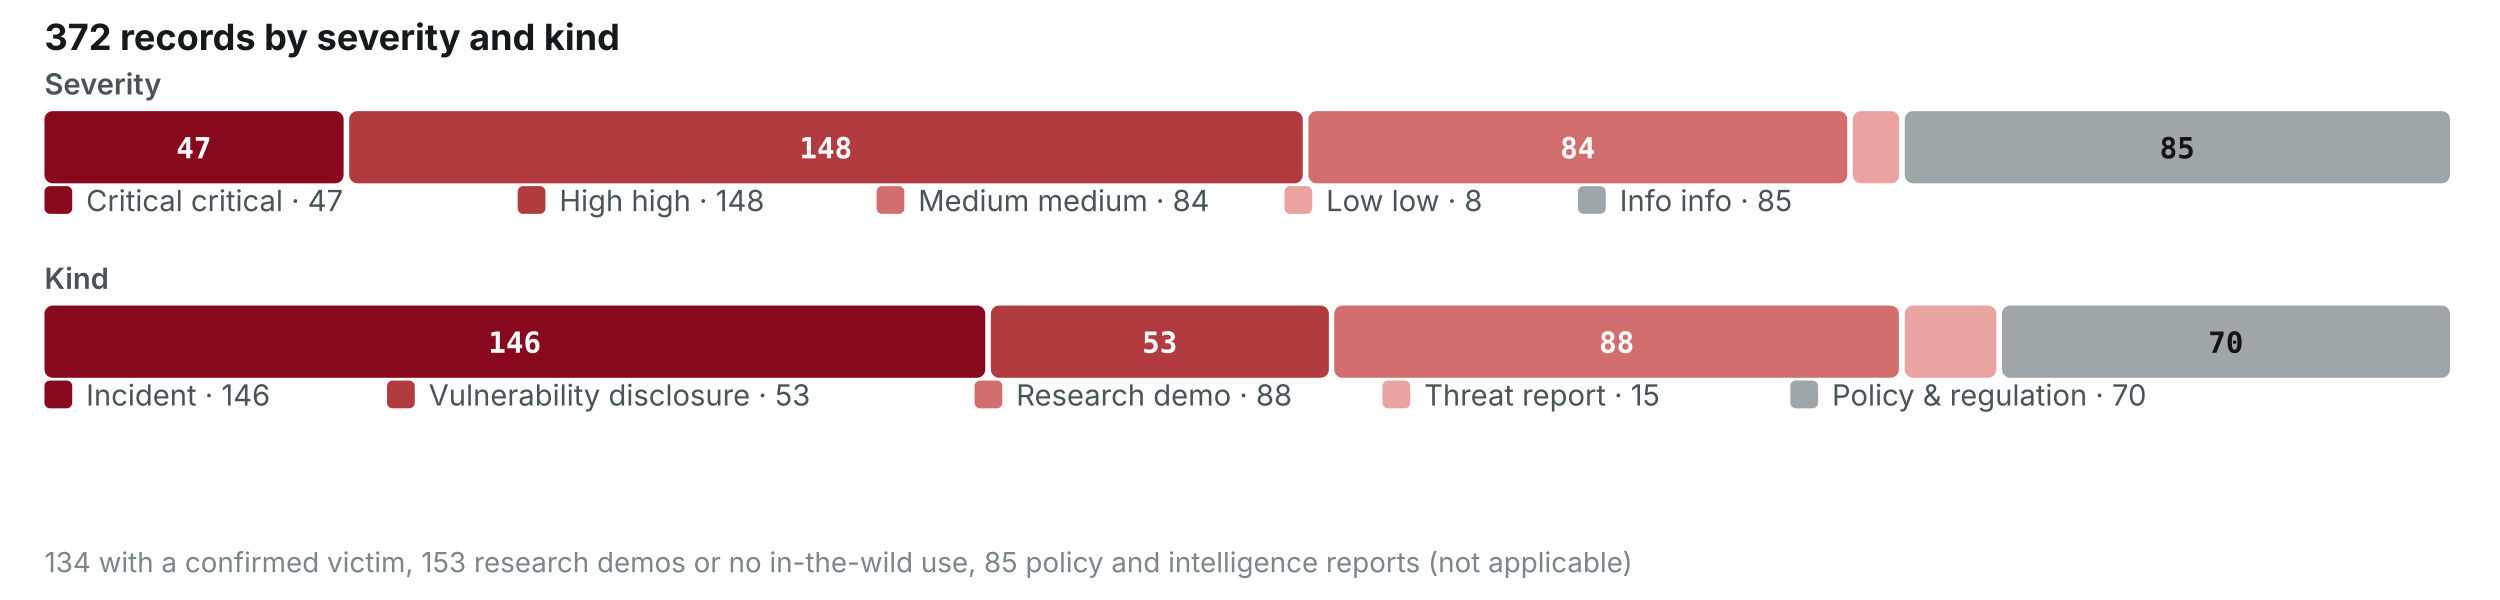
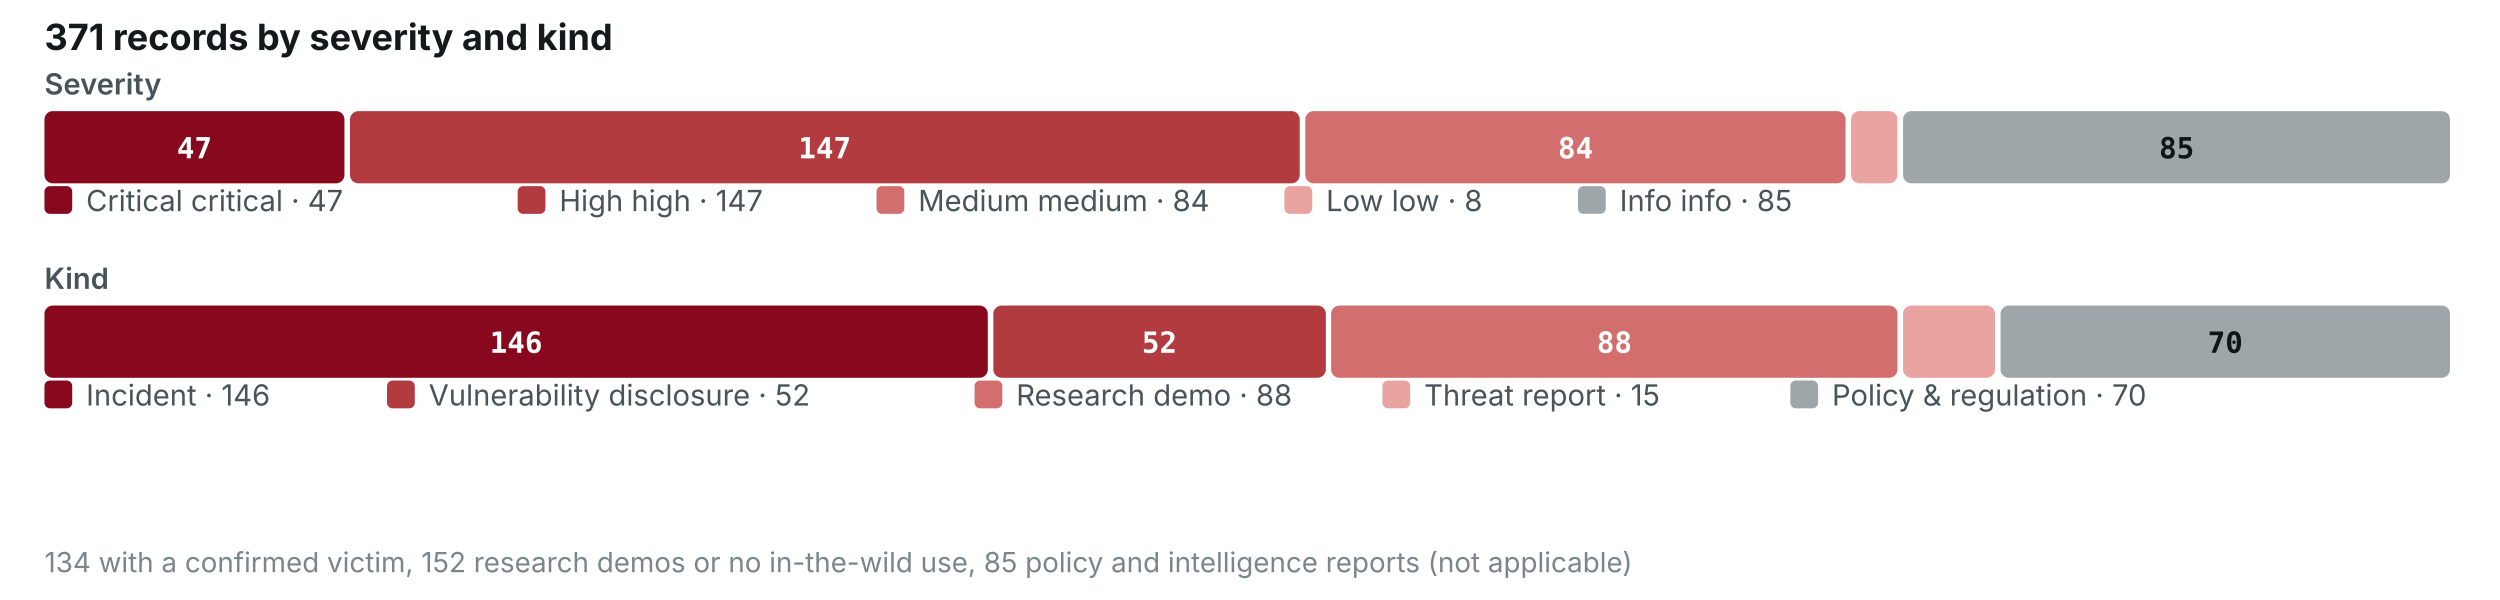
<svg xmlns="http://www.w3.org/2000/svg" viewBox="0 0 900 216" width="900" height="216" role="img" font-family="ui-sans-serif,-apple-system,'Segoe UI','PingFang SC','Microsoft YaHei',sans-serif">
  <rect width="900" height="216" fill="#FFFFFF" />
-   <text x="16" y="18" font-size="13" font-weight="700" fill="#141A1C">372 records by severity and kind</text>
+   <text x="16" y="18" font-size="13" font-weight="700" fill="#141A1C">371 records by severity and kind</text>
  <text x="16" y="34" font-size="10.5" fill="#48545A" font-weight="600">Severity</text>
-   <rect x="16.0" y="40" width="107.7" height="26" rx="3" fill="#88091D" />
-   <text x="69.8" y="57" font-size="10.5" text-anchor="middle" font-family="ui-monospace,'SF Mono','Cascadia Mono','Consolas',monospace" font-weight="700" fill="#FFFFFF">47</text>
-   <rect x="125.7" y="40" width="343.3" height="26" rx="3" fill="#B23B40" />
-   <text x="297.3" y="57" font-size="10.5" text-anchor="middle" font-family="ui-monospace,'SF Mono','Cascadia Mono','Consolas',monospace" font-weight="700" fill="#FFFFFF">148</text>
-   <rect x="471.0" y="40" width="194.0" height="26" rx="3" fill="#D26F6E" />
-   <text x="568.0" y="57" font-size="10.5" text-anchor="middle" font-family="ui-monospace,'SF Mono','Cascadia Mono','Consolas',monospace" font-weight="700" fill="#FFFFFF">84</text>
-   <rect x="667.0" y="40" width="16.7" height="26" rx="3" fill="#E9A4A1" />
-   <rect x="685.7" y="40" width="196.3" height="26" rx="3" fill="#9FA6AA" />
-   <text x="783.8" y="57" font-size="10.5" text-anchor="middle" font-family="ui-monospace,'SF Mono','Cascadia Mono','Consolas',monospace" font-weight="700" fill="#101617">85</text>
+   <rect x="16.0" y="40" width="108.0" height="26" rx="3" fill="#88091D" />
+   <text x="70.0" y="57" font-size="10.5" text-anchor="middle" font-family="ui-monospace,'SF Mono','Cascadia Mono','Consolas',monospace" font-weight="700" fill="#FFFFFF">47</text>
+   <rect x="126.0" y="40" width="341.9" height="26" rx="3" fill="#B23B40" />
+   <text x="296.9" y="57" font-size="10.5" text-anchor="middle" font-family="ui-monospace,'SF Mono','Cascadia Mono','Consolas',monospace" font-weight="700" fill="#FFFFFF">147</text>
+   <rect x="469.9" y="40" width="194.5" height="26" rx="3" fill="#D26F6E" />
+   <text x="567.2" y="57" font-size="10.5" text-anchor="middle" font-family="ui-monospace,'SF Mono','Cascadia Mono','Consolas',monospace" font-weight="700" fill="#FFFFFF">84</text>
+   <rect x="666.4" y="40" width="16.7" height="26" rx="3" fill="#E9A4A1" />
+   <rect x="685.1" y="40" width="196.9" height="26" rx="3" fill="#9FA6AA" />
+   <text x="783.6" y="57" font-size="10.5" text-anchor="middle" font-family="ui-monospace,'SF Mono','Cascadia Mono','Consolas',monospace" font-weight="700" fill="#101617">85</text>
  <rect x="16" y="67" width="10" height="10" rx="2" fill="#88091D" />
  <text x="31" y="76" font-size="10.5" fill="#48545A">Critical critical · 47</text>
  <rect x="186.36" y="67" width="10" height="10" rx="2" fill="#B23B40" />
-   <text x="201.36" y="76" font-size="10.5" fill="#48545A">High high · 148</text>
+   <text x="201.36" y="76" font-size="10.5" fill="#48545A">High high · 147</text>
  <rect x="315.56" y="67" width="10" height="10" rx="2" fill="#D26F6E" />
  <text x="330.56" y="76" font-size="10.5" fill="#48545A">Medium medium · 84</text>
  <rect x="462.4" y="67" width="10" height="10" rx="2" fill="#E9A4A1" />
  <text x="477.4" y="76" font-size="10.5" fill="#48545A">Low low · 8</text>
  <rect x="568.08" y="67" width="10" height="10" rx="2" fill="#9FA6AA" />
  <text x="583.08" y="76" font-size="10.5" fill="#48545A">Info info · 85</text>
  <text x="16" y="104" font-size="10.5" fill="#48545A" font-weight="600">Kind</text>
-   <rect x="16.0" y="110" width="338.7" height="26" rx="3" fill="#88091D" />
-   <text x="185.3" y="127" font-size="10.5" text-anchor="middle" font-family="ui-monospace,'SF Mono','Cascadia Mono','Consolas',monospace" font-weight="700" fill="#FFFFFF">146</text>
-   <rect x="356.7" y="110" width="121.7" height="26" rx="3" fill="#B23B40" />
-   <text x="417.5" y="127" font-size="10.5" text-anchor="middle" font-family="ui-monospace,'SF Mono','Cascadia Mono','Consolas',monospace" font-weight="700" fill="#FFFFFF">53</text>
-   <rect x="480.3" y="110" width="203.3" height="26" rx="3" fill="#D26F6E" />
-   <text x="582.0" y="127" font-size="10.5" text-anchor="middle" font-family="ui-monospace,'SF Mono','Cascadia Mono','Consolas',monospace" font-weight="700" fill="#FFFFFF">88</text>
-   <rect x="685.7" y="110" width="33.0" height="26" rx="3" fill="#E9A4A1" />
-   <rect x="720.7" y="110" width="161.3" height="26" rx="3" fill="#9FA6AA" />
-   <text x="801.3" y="127" font-size="10.5" text-anchor="middle" font-family="ui-monospace,'SF Mono','Cascadia Mono','Consolas',monospace" font-weight="700" fill="#101617">70</text>
+   <rect x="16.0" y="110" width="339.6" height="26" rx="3" fill="#88091D" />
+   <text x="185.8" y="127" font-size="10.5" text-anchor="middle" font-family="ui-monospace,'SF Mono','Cascadia Mono','Consolas',monospace" font-weight="700" fill="#FFFFFF">146</text>
+   <rect x="357.6" y="110" width="119.7" height="26" rx="3" fill="#B23B40" />
+   <text x="417.4" y="127" font-size="10.5" text-anchor="middle" font-family="ui-monospace,'SF Mono','Cascadia Mono','Consolas',monospace" font-weight="700" fill="#FFFFFF">52</text>
+   <rect x="479.2" y="110" width="203.9" height="26" rx="3" fill="#D26F6E" />
+   <text x="581.2" y="127" font-size="10.5" text-anchor="middle" font-family="ui-monospace,'SF Mono','Cascadia Mono','Consolas',monospace" font-weight="700" fill="#FFFFFF">88</text>
+   <rect x="685.1" y="110" width="33.1" height="26" rx="3" fill="#E9A4A1" />
+   <rect x="720.2" y="110" width="161.8" height="26" rx="3" fill="#9FA6AA" />
+   <text x="801.1" y="127" font-size="10.5" text-anchor="middle" font-family="ui-monospace,'SF Mono','Cascadia Mono','Consolas',monospace" font-weight="700" fill="#101617">70</text>
  <rect x="16" y="137" width="10" height="10" rx="2" fill="#88091D" />
  <text x="31" y="146" font-size="10.5" fill="#48545A">Incident · 146</text>
  <rect x="139.32" y="137" width="10" height="10" rx="2" fill="#B23B40" />
-   <text x="154.32" y="146" font-size="10.5" fill="#48545A">Vulnerability disclosure · 53</text>
+   <text x="154.32" y="146" font-size="10.5" fill="#48545A">Vulnerability disclosure · 52</text>
  <rect x="350.84" y="137" width="10" height="10" rx="2" fill="#D26F6E" />
  <text x="365.84" y="146" font-size="10.5" fill="#48545A">Research demo · 88</text>
  <rect x="497.68" y="137" width="10" height="10" rx="2" fill="#E9A4A1" />
  <text x="512.68" y="146" font-size="10.5" fill="#48545A">Threat report · 15</text>
  <rect x="644.52" y="137" width="10" height="10" rx="2" fill="#9FA6AA" />
  <text x="659.52" y="146" font-size="10.5" fill="#48545A">Policy &amp; regulation · 70</text>
-   <text x="16" y="206" font-size="10" fill="#7A868C">134 with a confirmed victim, 153 research demos or no in-the-wild use, 85 policy and intelligence reports (not applicable)</text>
+   <text x="16" y="206" font-size="10" fill="#7A868C">134 with a confirmed victim, 152 research demos or no in-the-wild use, 85 policy and intelligence reports (not applicable)</text>
</svg>
